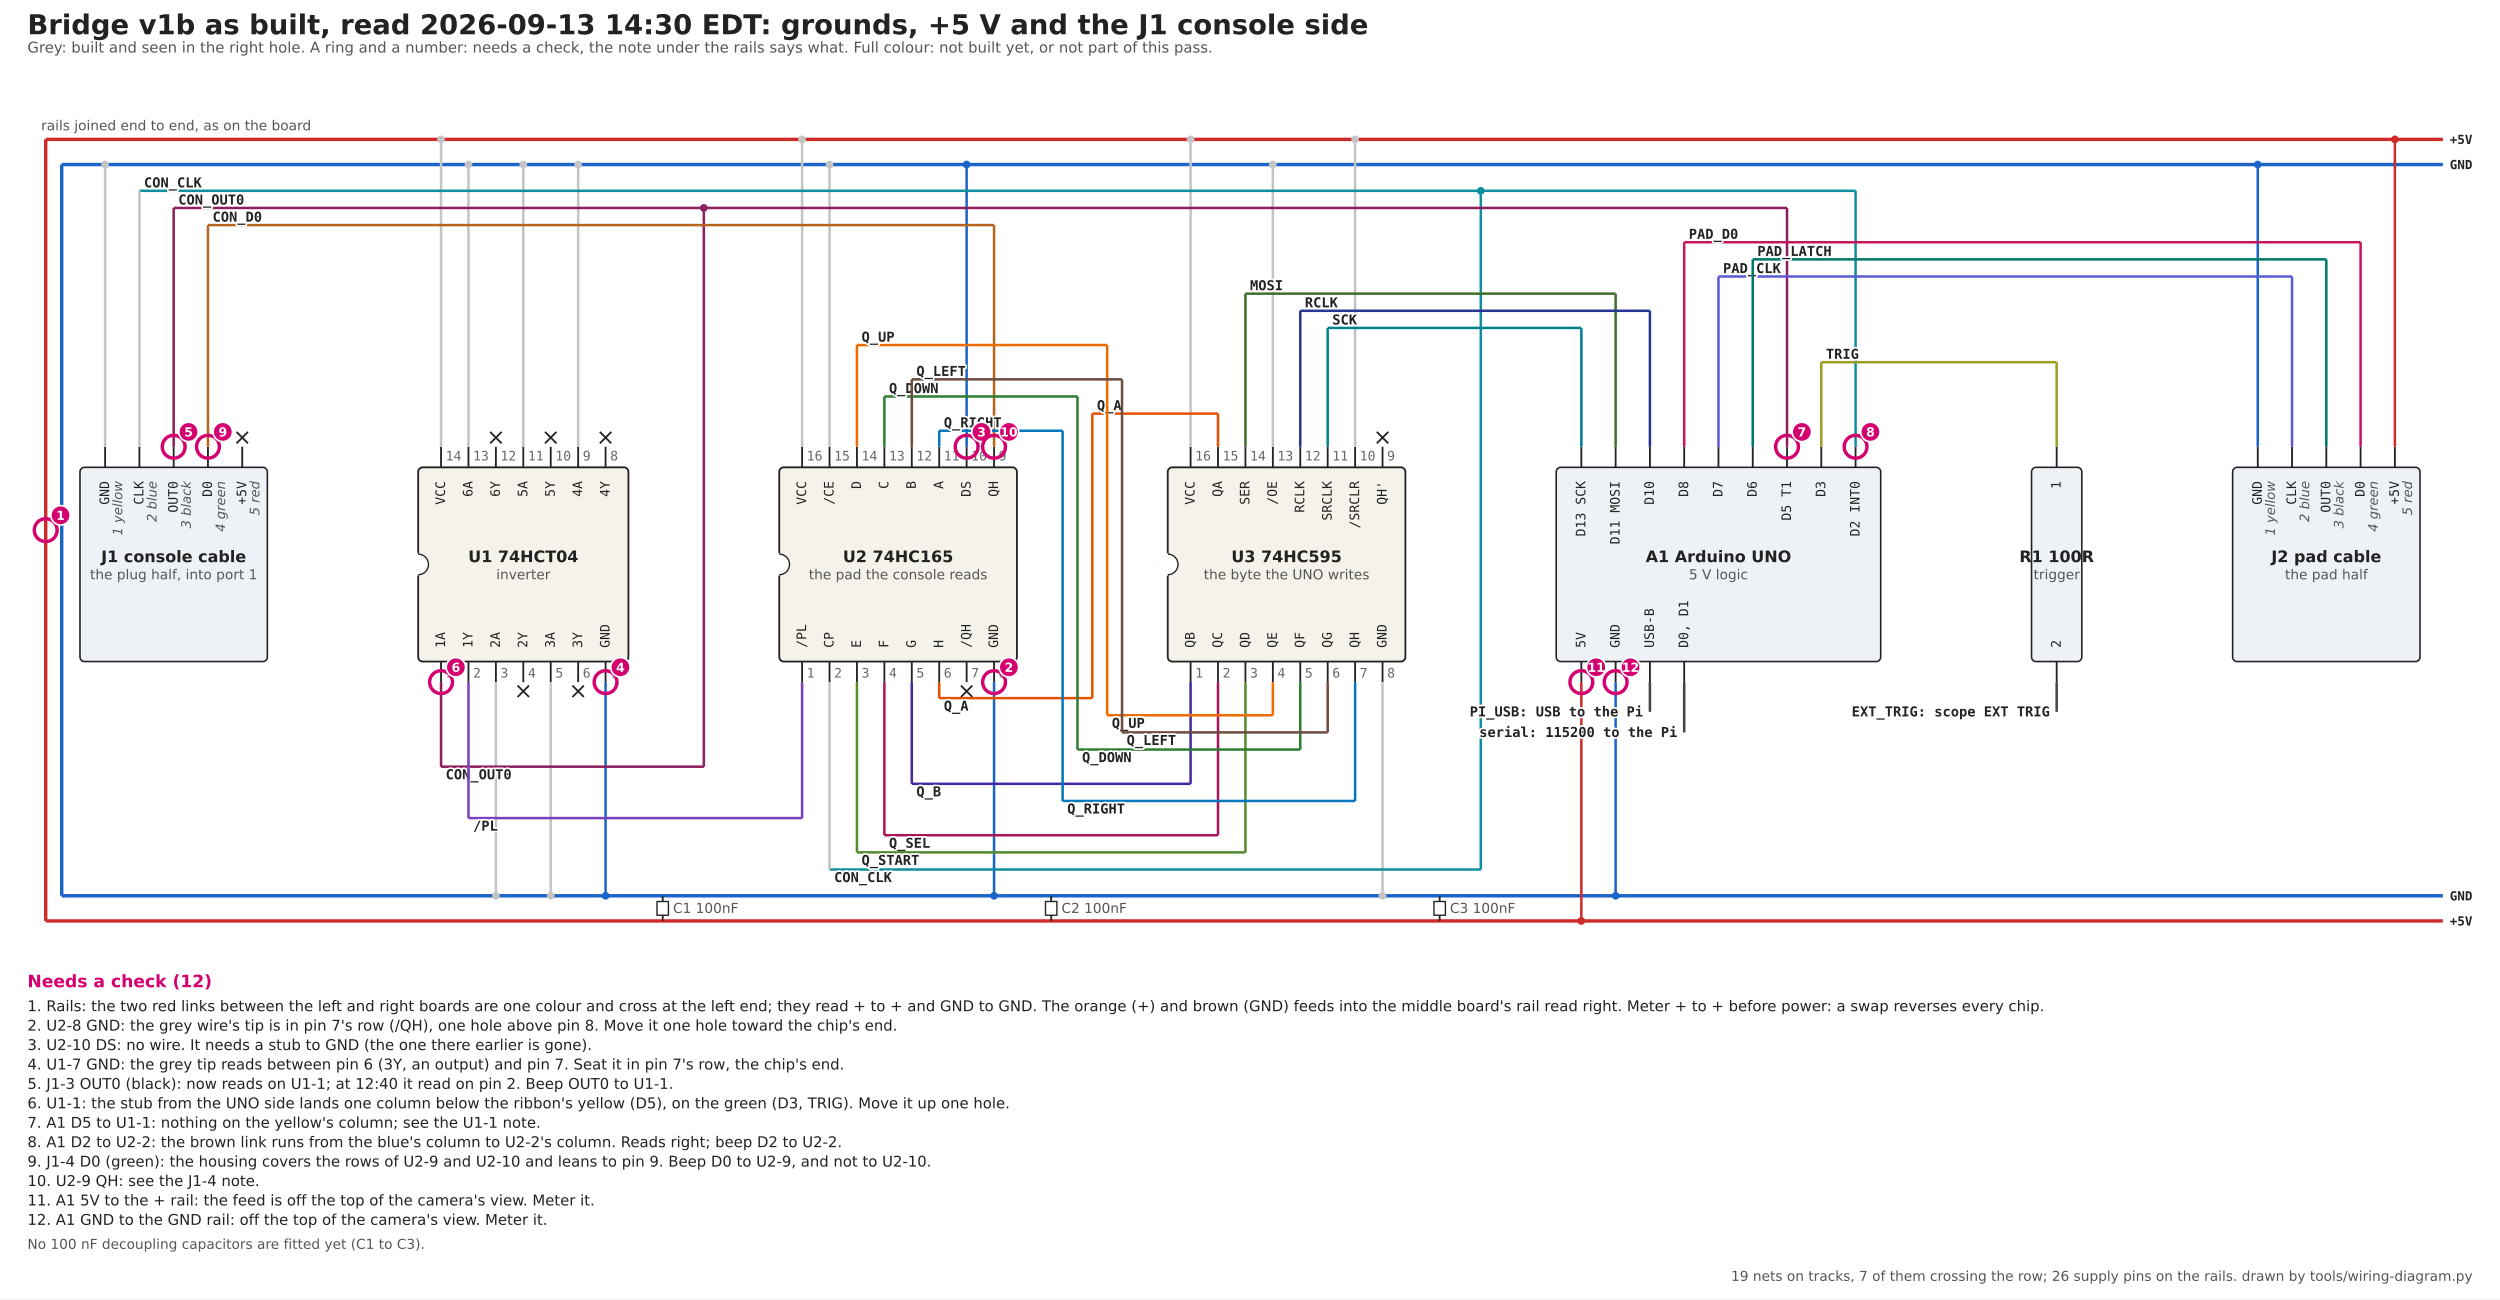
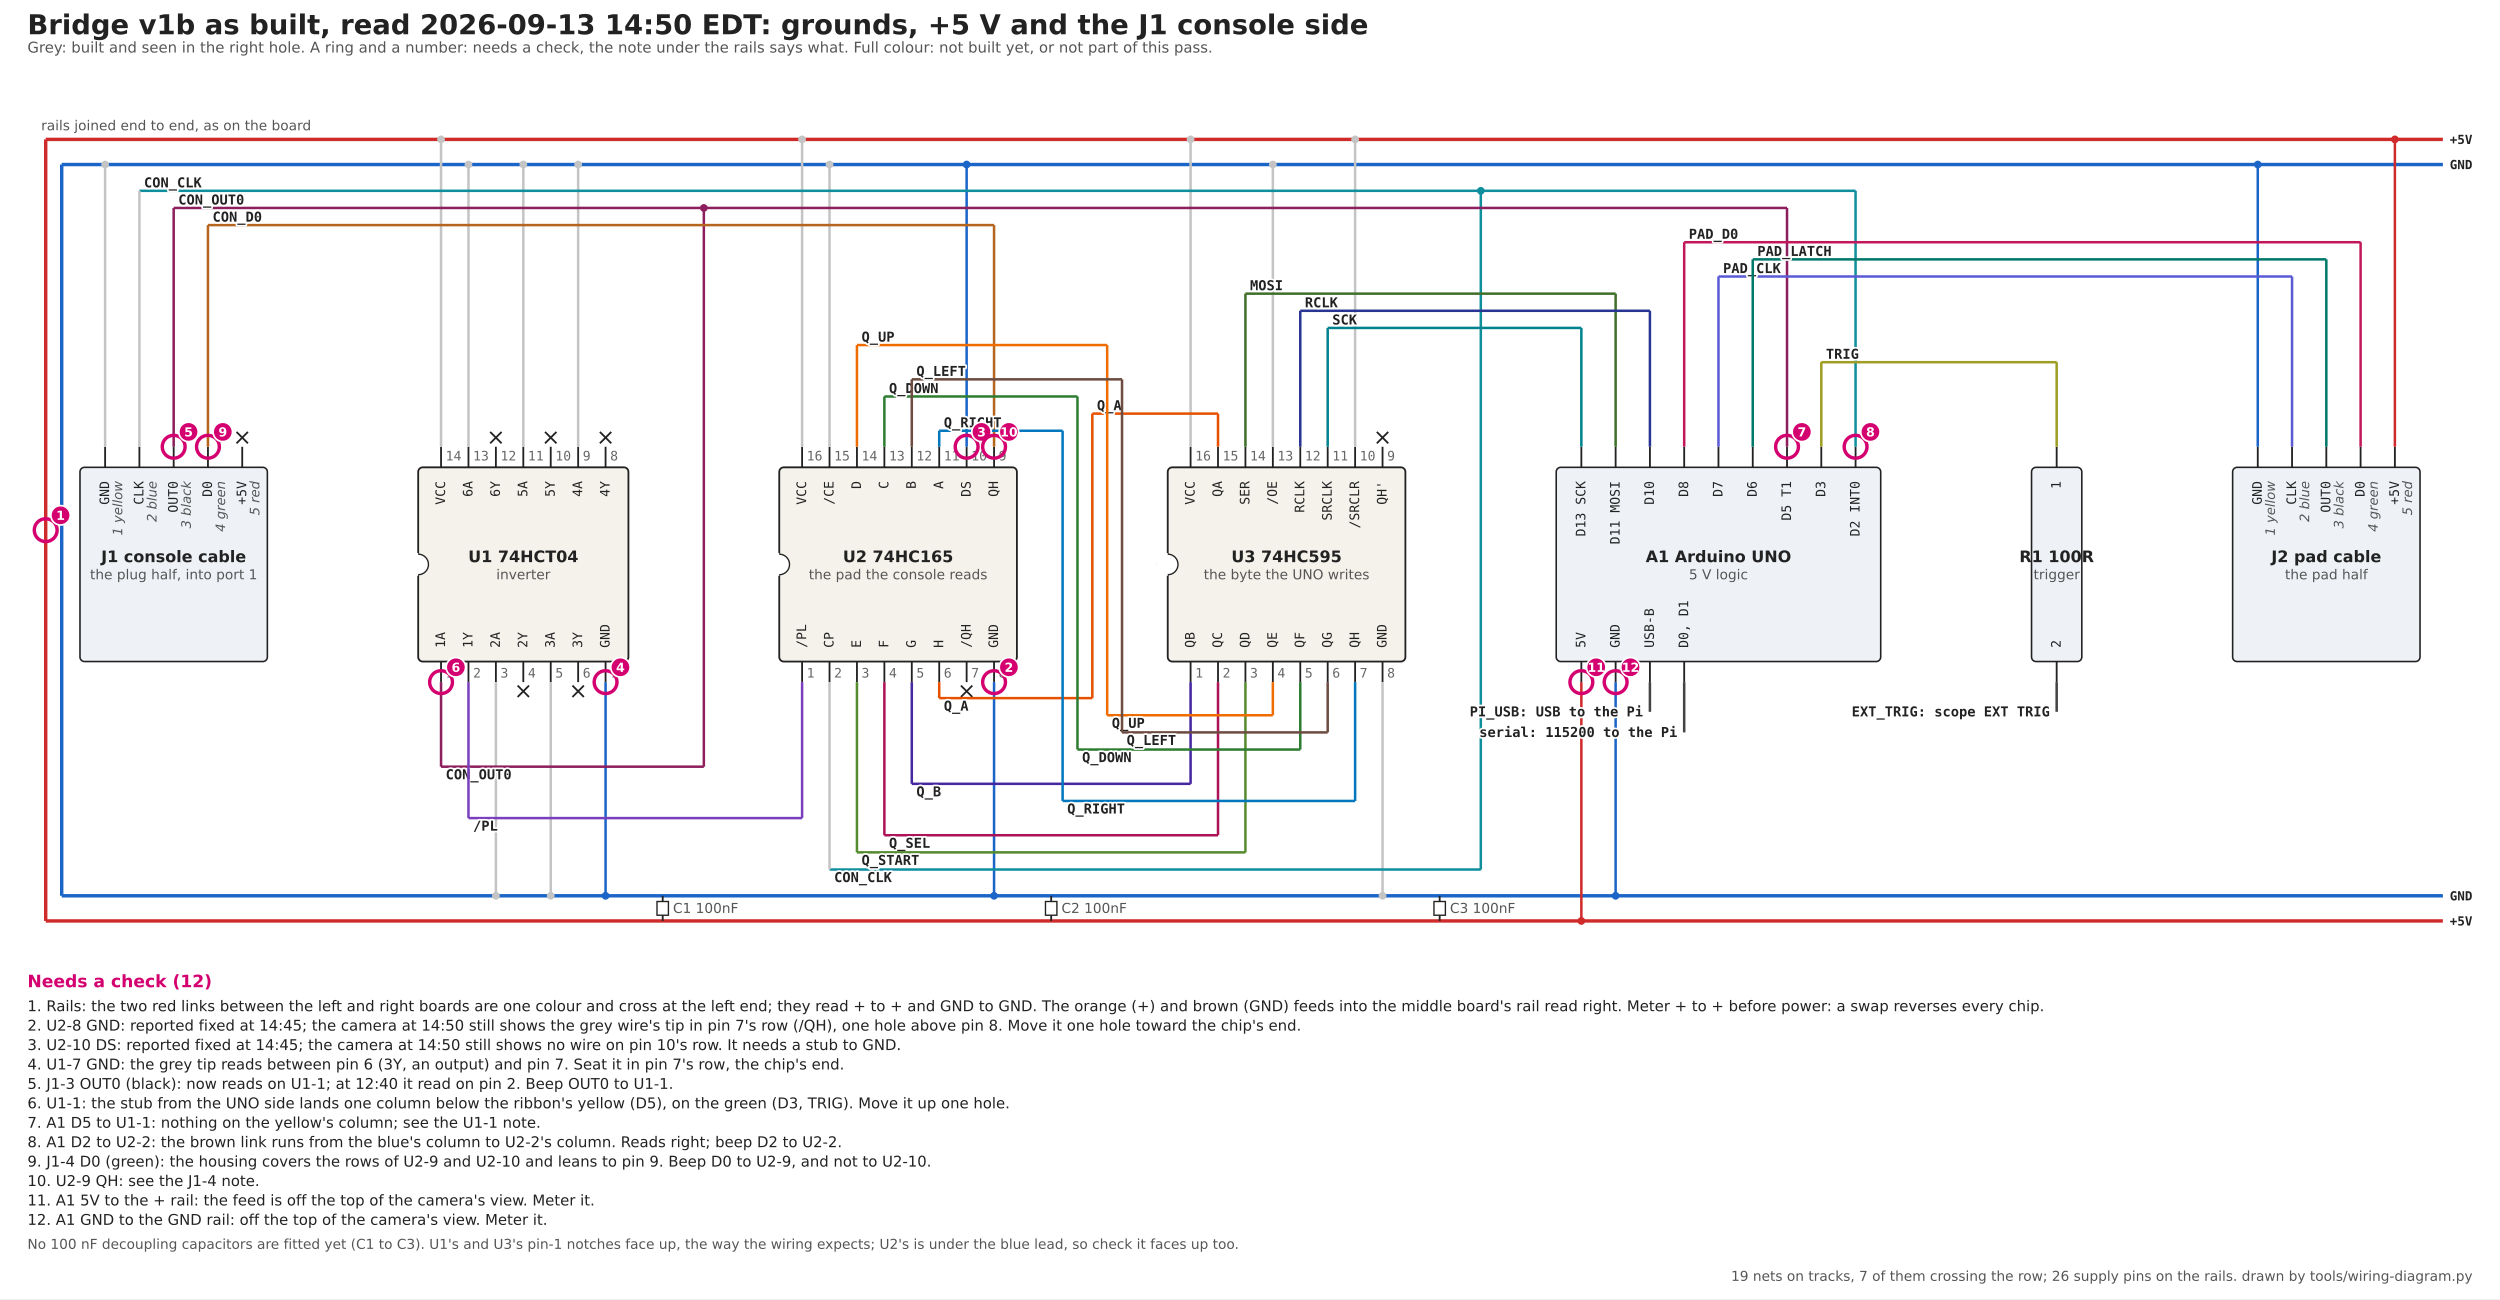
<svg xmlns="http://www.w3.org/2000/svg" viewBox="0 0 2188 1137" width="2188" height="1137" role="img" aria-label="Bridge v1b wiring diagram">
  <style>
 text{font-family:ui-sans-serif,'DejaVu Sans',sans-serif;fill:#222}
 .title{font-size:24px;font-weight:700}
 .sub{font-size:13px;fill:#555}
 .ref{font-size:14px;font-weight:700}
 .note{font-size:12px;fill:#555}
 .pin{font-family:ui-monospace,'DejaVu Sans Mono',monospace;font-size:11.5px}
 .pinno{font-family:ui-monospace,'DejaVu Sans Mono',monospace;font-size:11.5px;fill:#666}
 .net{font-family:ui-monospace,'DejaVu Sans Mono',monospace;font-size:12px;font-weight:700;paint-order:stroke;stroke:#fff;stroke-width:3px;stroke-linejoin:round}
 .rail{font-family:ui-monospace,'DejaVu Sans Mono',monospace;font-size:11px;font-weight:700}
 .lead{font-size:11.5px;font-style:italic;fill:#555}
 .body{fill:#f4f2ea;stroke:#222;stroke-width:1.6}
 .hdr{fill:#eef2f7;stroke:#222;stroke-width:1.4}
 .cap{fill:#fff;stroke:#222;stroke-width:1.2}
 .stub{stroke:#222;stroke-width:1.6}
 .wire{fill:none;stroke-width:2.2;stroke-linejoin:miter}
 .railline{fill:none;stroke-width:3}
 .notch{fill:#fff;stroke:#222;stroke-width:1.2}
</style>
  <style>
 .ring{fill:none;stroke:#d4006f;stroke-width:3}
 .tag{font-family:ui-sans-serif,'DejaVu Sans',sans-serif;font-size:11px;font-weight:700;fill:#fff}
 .checknote{font-size:13px;fill:#222}
 .checkhead{font-size:15px;font-weight:700;fill:#d4006f}
</style>
  <rect x="0" y="0" width="2188" height="1137" fill="#ffffff" />
  <g class="sheet-heading" data-height="60">
-     <text class="title" x="24.0" y="30.0" text-anchor="start">Bridge v1b as built, read 2026-09-13 14:30 EDT: grounds, +5 V and the J1 console side</text>
+     <text class="title" x="24.0" y="30.0" text-anchor="start">Bridge v1b as built, read 2026-09-13 14:50 EDT: grounds, +5 V and the J1 console side</text>
    <text class="sub" x="24.0" y="46.0" text-anchor="start">Grey: built and seen in the right hole. A ring and a number: needs a check, the note under the rails says what. Full colour: not built yet, or not part of this pass.</text>
  </g>
  <line class="railline" x1="40.0" y1="122.0" x2="2138.0" y2="122.0" stroke="#d02b2b" />
  <text class="rail" x="2144.0" y="126.0" text-anchor="start">+5V</text>
  <line class="railline" x1="40.0" y1="806.0" x2="2138.0" y2="806.0" stroke="#d02b2b" />
  <text class="rail" x="2144.0" y="810.0" text-anchor="start">+5V</text>
  <line class="railline" x1="40.0" y1="122.0" x2="40.0" y2="806.0" stroke="#d02b2b" />
  <line class="railline" x1="54.0" y1="144.0" x2="2138.0" y2="144.0" stroke="#1b64c8" />
  <text class="rail" x="2144.0" y="148.0" text-anchor="start">GND</text>
  <line class="railline" x1="54.0" y1="784.0" x2="2138.0" y2="784.0" stroke="#1b64c8" />
  <text class="rail" x="2144.0" y="788.0" text-anchor="start">GND</text>
  <line class="railline" x1="54.0" y1="144.0" x2="54.0" y2="784.0" stroke="#1b64c8" />
  <text class="note" x="36.0" y="114.0" text-anchor="start">rails joined end to end, as on the board</text>
  <rect class="hdr" x="70" y="409" width="164" height="170" rx="4" />
  <text class="ref" x="152.0" y="492.0" text-anchor="middle">J1 console cable</text>
  <text class="note" x="152.0" y="507.0" text-anchor="middle">the plug half, into port 1</text>
  <line class="stub" x1="92.0" y1="409.0" x2="92.0" y2="391.0" />
  <text class="pin" x="95.5" y="421.0" text-anchor="end" transform="rotate(-90 95.5 421.0)">GND</text>
  <text class="lead" x="107.0" y="421.0" text-anchor="end" transform="rotate(-90 107.0 421.0)">1 yellow</text>
  <line class="stub" x1="122.0" y1="409.0" x2="122.0" y2="391.0" />
  <text class="pin" x="125.5" y="421.0" text-anchor="end" transform="rotate(-90 125.5 421.0)">CLK</text>
  <text class="lead" x="137.0" y="421.0" text-anchor="end" transform="rotate(-90 137.0 421.0)">2 blue</text>
  <line class="stub" x1="152.0" y1="409.0" x2="152.0" y2="391.0" />
  <text class="pin" x="155.5" y="421.0" text-anchor="end" transform="rotate(-90 155.5 421.0)">OUT0</text>
  <text class="lead" x="167.0" y="421.0" text-anchor="end" transform="rotate(-90 167.0 421.0)">3 black</text>
  <line class="stub" x1="182.0" y1="409.0" x2="182.0" y2="391.0" />
  <text class="pin" x="185.5" y="421.0" text-anchor="end" transform="rotate(-90 185.5 421.0)">D0</text>
  <text class="lead" x="197.0" y="421.0" text-anchor="end" transform="rotate(-90 197.0 421.0)">4 green</text>
  <line class="stub" x1="212.0" y1="409.0" x2="212.0" y2="391.0" />
  <text class="pin" x="215.5" y="421.0" text-anchor="end" transform="rotate(-90 215.5 421.0)">+5V</text>
  <text class="lead" x="227.0" y="421.0" text-anchor="end" transform="rotate(-90 227.0 421.0)">5 red</text>
  <line class="stub" x1="207.0" y1="378.0" x2="217.0" y2="388.0" />
  <line class="stub" x1="207.0" y1="388.0" x2="217.0" y2="378.0" />
  <rect class="body" x="366" y="409" width="184" height="170" rx="4" />
  <circle class="notch" cx="366" cy="494.0" r="9" />
  <rect x="356" y="484.0" width="10" height="20" fill="#fff" />
  <text class="ref" x="458.0" y="492.0" text-anchor="middle">U1 74HCT04</text>
  <text class="note" x="458.0" y="507.0" text-anchor="middle">inverter</text>
  <line class="stub" x1="386.0" y1="579.0" x2="386.0" y2="597.0" />
  <text class="pinno" x="390.0" y="593.0" text-anchor="start">1</text>
  <text class="pin" x="389.5" y="567.0" text-anchor="start" transform="rotate(-90 389.5 567.0)">1A</text>
  <line class="stub" x1="386.0" y1="409.0" x2="386.0" y2="391.0" />
  <text class="pinno" x="390.0" y="403.0" text-anchor="start">14</text>
  <text class="pin" x="389.5" y="421.0" text-anchor="end" transform="rotate(-90 389.5 421.0)">VCC</text>
  <line class="stub" x1="410.0" y1="579.0" x2="410.0" y2="597.0" />
  <text class="pinno" x="414.0" y="593.0" text-anchor="start">2</text>
  <text class="pin" x="413.5" y="567.0" text-anchor="start" transform="rotate(-90 413.5 567.0)">1Y</text>
  <line class="stub" x1="410.0" y1="409.0" x2="410.0" y2="391.0" />
  <text class="pinno" x="414.0" y="403.0" text-anchor="start">13</text>
  <text class="pin" x="413.5" y="421.0" text-anchor="end" transform="rotate(-90 413.5 421.0)">6A</text>
  <line class="stub" x1="434.0" y1="579.0" x2="434.0" y2="597.0" />
  <text class="pinno" x="438.0" y="593.0" text-anchor="start">3</text>
  <text class="pin" x="437.5" y="567.0" text-anchor="start" transform="rotate(-90 437.5 567.0)">2A</text>
  <line class="stub" x1="434.0" y1="409.0" x2="434.0" y2="391.0" />
  <text class="pinno" x="438.0" y="403.0" text-anchor="start">12</text>
  <text class="pin" x="437.5" y="421.0" text-anchor="end" transform="rotate(-90 437.5 421.0)">6Y</text>
  <line class="stub" x1="458.0" y1="579.0" x2="458.0" y2="597.0" />
  <text class="pinno" x="462.0" y="593.0" text-anchor="start">4</text>
  <text class="pin" x="461.5" y="567.0" text-anchor="start" transform="rotate(-90 461.5 567.0)">2Y</text>
  <line class="stub" x1="458.0" y1="409.0" x2="458.0" y2="391.0" />
  <text class="pinno" x="462.0" y="403.0" text-anchor="start">11</text>
  <text class="pin" x="461.5" y="421.0" text-anchor="end" transform="rotate(-90 461.5 421.0)">5A</text>
  <line class="stub" x1="482.0" y1="579.0" x2="482.0" y2="597.0" />
  <text class="pinno" x="486.0" y="593.0" text-anchor="start">5</text>
  <text class="pin" x="485.5" y="567.0" text-anchor="start" transform="rotate(-90 485.5 567.0)">3A</text>
  <line class="stub" x1="482.0" y1="409.0" x2="482.0" y2="391.0" />
  <text class="pinno" x="486.0" y="403.0" text-anchor="start">10</text>
  <text class="pin" x="485.5" y="421.0" text-anchor="end" transform="rotate(-90 485.5 421.0)">5Y</text>
  <line class="stub" x1="506.0" y1="579.0" x2="506.0" y2="597.0" />
  <text class="pinno" x="510.0" y="593.0" text-anchor="start">6</text>
  <text class="pin" x="509.5" y="567.0" text-anchor="start" transform="rotate(-90 509.5 567.0)">3Y</text>
  <line class="stub" x1="506.0" y1="409.0" x2="506.0" y2="391.0" />
  <text class="pinno" x="510.0" y="403.0" text-anchor="start">9</text>
  <text class="pin" x="509.5" y="421.0" text-anchor="end" transform="rotate(-90 509.5 421.0)">4A</text>
  <line class="stub" x1="530.0" y1="579.0" x2="530.0" y2="597.0" />
  <text class="pinno" x="534.0" y="593.0" text-anchor="start">7</text>
  <text class="pin" x="533.5" y="567.0" text-anchor="start" transform="rotate(-90 533.5 567.0)">GND</text>
  <line class="stub" x1="530.0" y1="409.0" x2="530.0" y2="391.0" />
  <text class="pinno" x="534.0" y="403.0" text-anchor="start">8</text>
  <text class="pin" x="533.5" y="421.0" text-anchor="end" transform="rotate(-90 533.5 421.0)">4Y</text>
  <line class="stub" x1="453.0" y1="600.0" x2="463.0" y2="610.0" />
  <line class="stub" x1="453.0" y1="610.0" x2="463.0" y2="600.0" />
  <line class="stub" x1="501.0" y1="600.0" x2="511.0" y2="610.0" />
  <line class="stub" x1="501.0" y1="610.0" x2="511.0" y2="600.0" />
  <line class="stub" x1="525.0" y1="378.0" x2="535.0" y2="388.0" />
  <line class="stub" x1="525.0" y1="388.0" x2="535.0" y2="378.0" />
  <line class="stub" x1="477.0" y1="378.0" x2="487.0" y2="388.0" />
  <line class="stub" x1="477.0" y1="388.0" x2="487.0" y2="378.0" />
  <line class="stub" x1="429.0" y1="378.0" x2="439.0" y2="388.0" />
  <line class="stub" x1="429.0" y1="388.0" x2="439.0" y2="378.0" />
  <rect class="body" x="682" y="409" width="208" height="170" rx="4" />
  <circle class="notch" cx="682" cy="494.0" r="9" />
  <rect x="672" y="484.0" width="10" height="20" fill="#fff" />
  <text class="ref" x="786.0" y="492.0" text-anchor="middle">U2 74HC165</text>
  <text class="note" x="786.0" y="507.0" text-anchor="middle">the pad the console reads</text>
  <line class="stub" x1="702.0" y1="579.0" x2="702.0" y2="597.0" />
  <text class="pinno" x="706.0" y="593.0" text-anchor="start">1</text>
  <text class="pin" x="705.5" y="567.0" text-anchor="start" transform="rotate(-90 705.5 567.0)">/PL</text>
  <line class="stub" x1="702.0" y1="409.0" x2="702.0" y2="391.0" />
  <text class="pinno" x="706.0" y="403.0" text-anchor="start">16</text>
  <text class="pin" x="705.5" y="421.0" text-anchor="end" transform="rotate(-90 705.5 421.0)">VCC</text>
  <line class="stub" x1="726.0" y1="579.0" x2="726.0" y2="597.0" />
  <text class="pinno" x="730.0" y="593.0" text-anchor="start">2</text>
  <text class="pin" x="729.5" y="567.0" text-anchor="start" transform="rotate(-90 729.5 567.0)">CP</text>
  <line class="stub" x1="726.0" y1="409.0" x2="726.0" y2="391.0" />
  <text class="pinno" x="730.0" y="403.0" text-anchor="start">15</text>
  <text class="pin" x="729.5" y="421.0" text-anchor="end" transform="rotate(-90 729.5 421.0)">/CE</text>
  <line class="stub" x1="750.0" y1="579.0" x2="750.0" y2="597.0" />
  <text class="pinno" x="754.0" y="593.0" text-anchor="start">3</text>
  <text class="pin" x="753.5" y="567.0" text-anchor="start" transform="rotate(-90 753.5 567.0)">E</text>
  <line class="stub" x1="750.0" y1="409.0" x2="750.0" y2="391.0" />
  <text class="pinno" x="754.0" y="403.0" text-anchor="start">14</text>
  <text class="pin" x="753.5" y="421.0" text-anchor="end" transform="rotate(-90 753.5 421.0)">D</text>
  <line class="stub" x1="774.0" y1="579.0" x2="774.0" y2="597.0" />
  <text class="pinno" x="778.0" y="593.0" text-anchor="start">4</text>
  <text class="pin" x="777.5" y="567.0" text-anchor="start" transform="rotate(-90 777.5 567.0)">F</text>
  <line class="stub" x1="774.0" y1="409.0" x2="774.0" y2="391.0" />
  <text class="pinno" x="778.0" y="403.0" text-anchor="start">13</text>
  <text class="pin" x="777.5" y="421.0" text-anchor="end" transform="rotate(-90 777.5 421.0)">C</text>
  <line class="stub" x1="798.0" y1="579.0" x2="798.0" y2="597.0" />
  <text class="pinno" x="802.0" y="593.0" text-anchor="start">5</text>
  <text class="pin" x="801.5" y="567.0" text-anchor="start" transform="rotate(-90 801.5 567.0)">G</text>
  <line class="stub" x1="798.0" y1="409.0" x2="798.0" y2="391.0" />
  <text class="pinno" x="802.0" y="403.0" text-anchor="start">12</text>
  <text class="pin" x="801.5" y="421.0" text-anchor="end" transform="rotate(-90 801.5 421.0)">B</text>
  <line class="stub" x1="822.0" y1="579.0" x2="822.0" y2="597.0" />
  <text class="pinno" x="826.0" y="593.0" text-anchor="start">6</text>
  <text class="pin" x="825.5" y="567.0" text-anchor="start" transform="rotate(-90 825.5 567.0)">H</text>
  <line class="stub" x1="822.0" y1="409.0" x2="822.0" y2="391.0" />
  <text class="pinno" x="826.0" y="403.0" text-anchor="start">11</text>
  <text class="pin" x="825.5" y="421.0" text-anchor="end" transform="rotate(-90 825.5 421.0)">A</text>
  <line class="stub" x1="846.0" y1="579.0" x2="846.0" y2="597.0" />
  <text class="pinno" x="850.0" y="593.0" text-anchor="start">7</text>
  <text class="pin" x="849.5" y="567.0" text-anchor="start" transform="rotate(-90 849.5 567.0)">/QH</text>
  <line class="stub" x1="846.0" y1="409.0" x2="846.0" y2="391.0" />
  <text class="pinno" x="850.0" y="403.0" text-anchor="start">10</text>
  <text class="pin" x="849.5" y="421.0" text-anchor="end" transform="rotate(-90 849.5 421.0)">DS</text>
  <line class="stub" x1="870.0" y1="579.0" x2="870.0" y2="597.0" />
  <text class="pinno" x="874.0" y="593.0" text-anchor="start">8</text>
  <text class="pin" x="873.5" y="567.0" text-anchor="start" transform="rotate(-90 873.5 567.0)">GND</text>
  <line class="stub" x1="870.0" y1="409.0" x2="870.0" y2="391.0" />
  <text class="pinno" x="874.0" y="403.0" text-anchor="start">9</text>
  <text class="pin" x="873.5" y="421.0" text-anchor="end" transform="rotate(-90 873.5 421.0)">QH</text>
  <line class="stub" x1="841.0" y1="600.0" x2="851.0" y2="610.0" />
  <line class="stub" x1="841.0" y1="610.0" x2="851.0" y2="600.0" />
  <rect class="body" x="1022" y="409" width="208" height="170" rx="4" />
  <circle class="notch" cx="1022" cy="494.0" r="9" />
  <rect x="1012" y="484.0" width="10" height="20" fill="#fff" />
  <text class="ref" x="1126.0" y="492.0" text-anchor="middle">U3 74HC595</text>
  <text class="note" x="1126.0" y="507.0" text-anchor="middle">the byte the UNO writes</text>
  <line class="stub" x1="1042.0" y1="579.0" x2="1042.0" y2="597.0" />
  <text class="pinno" x="1046.0" y="593.0" text-anchor="start">1</text>
  <text class="pin" x="1045.5" y="567.0" text-anchor="start" transform="rotate(-90 1045.5 567.0)">QB</text>
  <line class="stub" x1="1042.0" y1="409.0" x2="1042.0" y2="391.0" />
  <text class="pinno" x="1046.0" y="403.0" text-anchor="start">16</text>
  <text class="pin" x="1045.5" y="421.0" text-anchor="end" transform="rotate(-90 1045.5 421.0)">VCC</text>
  <line class="stub" x1="1066.0" y1="579.0" x2="1066.0" y2="597.0" />
  <text class="pinno" x="1070.0" y="593.0" text-anchor="start">2</text>
  <text class="pin" x="1069.5" y="567.0" text-anchor="start" transform="rotate(-90 1069.5 567.0)">QC</text>
  <line class="stub" x1="1066.0" y1="409.0" x2="1066.0" y2="391.0" />
  <text class="pinno" x="1070.0" y="403.0" text-anchor="start">15</text>
  <text class="pin" x="1069.5" y="421.0" text-anchor="end" transform="rotate(-90 1069.5 421.0)">QA</text>
  <line class="stub" x1="1090.0" y1="579.0" x2="1090.0" y2="597.0" />
  <text class="pinno" x="1094.0" y="593.0" text-anchor="start">3</text>
  <text class="pin" x="1093.5" y="567.0" text-anchor="start" transform="rotate(-90 1093.5 567.0)">QD</text>
  <line class="stub" x1="1090.0" y1="409.0" x2="1090.0" y2="391.0" />
  <text class="pinno" x="1094.0" y="403.0" text-anchor="start">14</text>
  <text class="pin" x="1093.5" y="421.0" text-anchor="end" transform="rotate(-90 1093.5 421.0)">SER</text>
  <line class="stub" x1="1114.0" y1="579.0" x2="1114.0" y2="597.0" />
  <text class="pinno" x="1118.0" y="593.0" text-anchor="start">4</text>
  <text class="pin" x="1117.5" y="567.0" text-anchor="start" transform="rotate(-90 1117.5 567.0)">QE</text>
  <line class="stub" x1="1114.0" y1="409.0" x2="1114.0" y2="391.0" />
  <text class="pinno" x="1118.0" y="403.0" text-anchor="start">13</text>
  <text class="pin" x="1117.5" y="421.0" text-anchor="end" transform="rotate(-90 1117.5 421.0)">/OE</text>
  <line class="stub" x1="1138.0" y1="579.0" x2="1138.0" y2="597.0" />
  <text class="pinno" x="1142.0" y="593.0" text-anchor="start">5</text>
  <text class="pin" x="1141.5" y="567.0" text-anchor="start" transform="rotate(-90 1141.5 567.0)">QF</text>
  <line class="stub" x1="1138.0" y1="409.0" x2="1138.0" y2="391.0" />
  <text class="pinno" x="1142.0" y="403.0" text-anchor="start">12</text>
  <text class="pin" x="1141.5" y="421.0" text-anchor="end" transform="rotate(-90 1141.5 421.0)">RCLK</text>
  <line class="stub" x1="1162.0" y1="579.0" x2="1162.0" y2="597.0" />
  <text class="pinno" x="1166.0" y="593.0" text-anchor="start">6</text>
  <text class="pin" x="1165.5" y="567.0" text-anchor="start" transform="rotate(-90 1165.5 567.0)">QG</text>
  <line class="stub" x1="1162.0" y1="409.0" x2="1162.0" y2="391.0" />
  <text class="pinno" x="1166.0" y="403.0" text-anchor="start">11</text>
  <text class="pin" x="1165.5" y="421.0" text-anchor="end" transform="rotate(-90 1165.5 421.0)">SRCLK</text>
  <line class="stub" x1="1186.0" y1="579.0" x2="1186.0" y2="597.0" />
  <text class="pinno" x="1190.0" y="593.0" text-anchor="start">7</text>
  <text class="pin" x="1189.5" y="567.0" text-anchor="start" transform="rotate(-90 1189.5 567.0)">QH</text>
  <line class="stub" x1="1186.0" y1="409.0" x2="1186.0" y2="391.0" />
  <text class="pinno" x="1190.0" y="403.0" text-anchor="start">10</text>
  <text class="pin" x="1189.5" y="421.0" text-anchor="end" transform="rotate(-90 1189.5 421.0)">/SRCLR</text>
  <line class="stub" x1="1210.0" y1="579.0" x2="1210.0" y2="597.0" />
  <text class="pinno" x="1214.0" y="593.0" text-anchor="start">8</text>
  <text class="pin" x="1213.5" y="567.0" text-anchor="start" transform="rotate(-90 1213.5 567.0)">GND</text>
  <line class="stub" x1="1210.0" y1="409.0" x2="1210.0" y2="391.0" />
  <text class="pinno" x="1214.0" y="403.0" text-anchor="start">9</text>
  <text class="pin" x="1213.5" y="421.0" text-anchor="end" transform="rotate(-90 1213.5 421.0)">QH'</text>
  <line class="stub" x1="1205.0" y1="378.0" x2="1215.0" y2="388.0" />
  <line class="stub" x1="1205.0" y1="388.0" x2="1215.0" y2="378.0" />
  <rect class="hdr" x="1362" y="409" width="284" height="170" rx="4" />
  <text class="ref" x="1504.0" y="492.0" text-anchor="middle">A1 Arduino UNO</text>
  <text class="note" x="1504.0" y="507.0" text-anchor="middle">5 V logic</text>
  <line class="stub" x1="1384.0" y1="409.0" x2="1384.0" y2="391.0" />
  <text class="pin" x="1387.5" y="421.0" text-anchor="end" transform="rotate(-90 1387.5 421.0)">D13 SCK</text>
  <line class="stub" x1="1414.0" y1="409.0" x2="1414.0" y2="391.0" />
  <text class="pin" x="1417.5" y="421.0" text-anchor="end" transform="rotate(-90 1417.5 421.0)">D11 MOSI</text>
  <line class="stub" x1="1444.0" y1="409.0" x2="1444.0" y2="391.0" />
  <text class="pin" x="1447.5" y="421.0" text-anchor="end" transform="rotate(-90 1447.5 421.0)">D10</text>
  <line class="stub" x1="1474.0" y1="409.0" x2="1474.0" y2="391.0" />
  <text class="pin" x="1477.5" y="421.0" text-anchor="end" transform="rotate(-90 1477.5 421.0)">D8</text>
  <line class="stub" x1="1504.0" y1="409.0" x2="1504.0" y2="391.0" />
  <text class="pin" x="1507.5" y="421.0" text-anchor="end" transform="rotate(-90 1507.5 421.0)">D7</text>
  <line class="stub" x1="1534.0" y1="409.0" x2="1534.0" y2="391.0" />
  <text class="pin" x="1537.5" y="421.0" text-anchor="end" transform="rotate(-90 1537.5 421.0)">D6</text>
  <line class="stub" x1="1564.0" y1="409.0" x2="1564.0" y2="391.0" />
  <text class="pin" x="1567.5" y="421.0" text-anchor="end" transform="rotate(-90 1567.5 421.0)">D5 T1</text>
  <line class="stub" x1="1594.0" y1="409.0" x2="1594.0" y2="391.0" />
  <text class="pin" x="1597.5" y="421.0" text-anchor="end" transform="rotate(-90 1597.5 421.0)">D3</text>
  <line class="stub" x1="1624.0" y1="409.0" x2="1624.0" y2="391.0" />
  <text class="pin" x="1627.5" y="421.0" text-anchor="end" transform="rotate(-90 1627.5 421.0)">D2 INT0</text>
  <line class="stub" x1="1384.0" y1="579.0" x2="1384.0" y2="597.0" />
  <text class="pin" x="1387.5" y="567.0" text-anchor="start" transform="rotate(-90 1387.5 567.0)">5V</text>
  <line class="stub" x1="1414.0" y1="579.0" x2="1414.0" y2="597.0" />
  <text class="pin" x="1417.5" y="567.0" text-anchor="start" transform="rotate(-90 1417.5 567.0)">GND</text>
  <line class="stub" x1="1444.0" y1="579.0" x2="1444.0" y2="597.0" />
  <text class="pin" x="1447.5" y="567.0" text-anchor="start" transform="rotate(-90 1447.5 567.0)">USB-B</text>
  <line class="stub" x1="1474.0" y1="579.0" x2="1474.0" y2="597.0" />
  <text class="pin" x="1477.5" y="567.0" text-anchor="start" transform="rotate(-90 1477.5 567.0)">D0, D1</text>
  <rect class="hdr" x="1778" y="409" width="44" height="170" rx="4" />
  <text class="ref" x="1800.0" y="492.0" text-anchor="middle">R1 100R</text>
  <text class="note" x="1800.0" y="507.0" text-anchor="middle">trigger</text>
  <line class="stub" x1="1800.0" y1="409.0" x2="1800.0" y2="391.0" />
  <text class="pin" x="1803.5" y="421.0" text-anchor="end" transform="rotate(-90 1803.5 421.0)">1</text>
  <line class="stub" x1="1800.0" y1="579.0" x2="1800.0" y2="597.0" />
  <text class="pin" x="1803.5" y="567.0" text-anchor="start" transform="rotate(-90 1803.5 567.0)">2</text>
  <rect class="hdr" x="1954" y="409" width="164" height="170" rx="4" />
  <text class="ref" x="2036.0" y="492.0" text-anchor="middle">J2 pad cable</text>
  <text class="note" x="2036.0" y="507.0" text-anchor="middle">the pad half</text>
  <line class="stub" x1="1976.0" y1="409.0" x2="1976.0" y2="391.0" />
  <text class="pin" x="1979.5" y="421.0" text-anchor="end" transform="rotate(-90 1979.5 421.0)">GND</text>
  <text class="lead" x="1991.0" y="421.0" text-anchor="end" transform="rotate(-90 1991.0 421.0)">1 yellow</text>
  <line class="stub" x1="2006.0" y1="409.0" x2="2006.0" y2="391.0" />
  <text class="pin" x="2009.5" y="421.0" text-anchor="end" transform="rotate(-90 2009.5 421.0)">CLK</text>
  <text class="lead" x="2021.0" y="421.0" text-anchor="end" transform="rotate(-90 2021.0 421.0)">2 blue</text>
  <line class="stub" x1="2036.0" y1="409.0" x2="2036.0" y2="391.0" />
  <text class="pin" x="2039.5" y="421.0" text-anchor="end" transform="rotate(-90 2039.5 421.0)">OUT0</text>
  <text class="lead" x="2051.0" y="421.0" text-anchor="end" transform="rotate(-90 2051.0 421.0)">3 black</text>
  <line class="stub" x1="2066.0" y1="409.0" x2="2066.0" y2="391.0" />
  <text class="pin" x="2069.5" y="421.0" text-anchor="end" transform="rotate(-90 2069.5 421.0)">D0</text>
  <text class="lead" x="2081.0" y="421.0" text-anchor="end" transform="rotate(-90 2081.0 421.0)">4 green</text>
  <line class="stub" x1="2096.0" y1="409.0" x2="2096.0" y2="391.0" />
  <text class="pin" x="2099.5" y="421.0" text-anchor="end" transform="rotate(-90 2099.5 421.0)">+5V</text>
  <text class="lead" x="2111.0" y="421.0" text-anchor="end" transform="rotate(-90 2111.0 421.0)">5 red</text>
  <line class="stub" x1="580.0" y1="784.0" x2="580.0" y2="806.0" />
  <rect class="cap" x="575" y="789.0" width="10" height="12" />
  <text class="note" x="589.0" y="799.0" text-anchor="start">C1 100nF</text>
  <line class="stub" x1="920.0" y1="784.0" x2="920.0" y2="806.0" />
  <rect class="cap" x="915" y="789.0" width="10" height="12" />
  <text class="note" x="929.0" y="799.0" text-anchor="start">C2 100nF</text>
  <line class="stub" x1="1260.0" y1="784.0" x2="1260.0" y2="806.0" />
  <rect class="cap" x="1255" y="789.0" width="10" height="12" />
  <text class="note" x="1269.0" y="799.0" text-anchor="start">C3 100nF</text>
  <line class="wire" x1="386.0" y1="391.0" x2="386.0" y2="122.0" stroke="#c4c4c4" />
  <circle cx="386.0" cy="122.0" r="3.4" fill="#c4c4c4" />
  <line class="wire" x1="702.0" y1="391.0" x2="702.0" y2="122.0" stroke="#c4c4c4" />
  <circle cx="702.0" cy="122.0" r="3.4" fill="#c4c4c4" />
  <line class="wire" x1="2096.0" y1="391.0" x2="2096.0" y2="122.0" stroke="#d02b2b" />
  <circle cx="2096.0" cy="122.0" r="3.4" fill="#d02b2b" />
  <line class="wire" x1="1384.0" y1="597.0" x2="1384.0" y2="806.0" stroke="#d02b2b" />
  <circle cx="1384.0" cy="806.0" r="3.4" fill="#d02b2b" />
  <line class="wire" x1="1186.0" y1="391.0" x2="1186.0" y2="122.0" stroke="#c4c4c4" />
  <circle cx="1186.0" cy="122.0" r="3.4" fill="#c4c4c4" />
  <line class="wire" x1="1042.0" y1="391.0" x2="1042.0" y2="122.0" stroke="#c4c4c4" />
  <circle cx="1042.0" cy="122.0" r="3.4" fill="#c4c4c4" />
  <line class="wire" x1="92.0" y1="391.0" x2="92.0" y2="144.0" stroke="#c4c4c4" />
  <circle cx="92.0" cy="144.0" r="3.4" fill="#c4c4c4" />
  <line class="wire" x1="434.0" y1="597.0" x2="434.0" y2="784.0" stroke="#c4c4c4" />
  <circle cx="434.0" cy="784.0" r="3.4" fill="#c4c4c4" />
  <line class="wire" x1="482.0" y1="597.0" x2="482.0" y2="784.0" stroke="#c4c4c4" />
  <circle cx="482.0" cy="784.0" r="3.4" fill="#c4c4c4" />
  <line class="wire" x1="506.0" y1="391.0" x2="506.0" y2="144.0" stroke="#c4c4c4" />
  <circle cx="506.0" cy="144.0" r="3.4" fill="#c4c4c4" />
  <line class="wire" x1="458.0" y1="391.0" x2="458.0" y2="144.0" stroke="#c4c4c4" />
  <circle cx="458.0" cy="144.0" r="3.4" fill="#c4c4c4" />
  <line class="wire" x1="410.0" y1="391.0" x2="410.0" y2="144.0" stroke="#c4c4c4" />
  <circle cx="410.0" cy="144.0" r="3.4" fill="#c4c4c4" />
  <line class="wire" x1="530.0" y1="597.0" x2="530.0" y2="784.0" stroke="#1b64c8" />
  <circle cx="530.0" cy="784.0" r="3.4" fill="#1b64c8" />
  <line class="wire" x1="726.0" y1="391.0" x2="726.0" y2="144.0" stroke="#c4c4c4" />
  <circle cx="726.0" cy="144.0" r="3.4" fill="#c4c4c4" />
  <line class="wire" x1="846.0" y1="391.0" x2="846.0" y2="144.0" stroke="#1b64c8" />
  <circle cx="846.0" cy="144.0" r="3.4" fill="#1b64c8" />
  <line class="wire" x1="870.0" y1="597.0" x2="870.0" y2="784.0" stroke="#1b64c8" />
  <circle cx="870.0" cy="784.0" r="3.4" fill="#1b64c8" />
  <line class="wire" x1="1976.0" y1="391.0" x2="1976.0" y2="144.0" stroke="#1b64c8" />
  <circle cx="1976.0" cy="144.0" r="3.4" fill="#1b64c8" />
  <line class="wire" x1="1414.0" y1="597.0" x2="1414.0" y2="784.0" stroke="#1b64c8" />
  <circle cx="1414.0" cy="784.0" r="3.4" fill="#1b64c8" />
  <line class="wire" x1="1114.0" y1="391.0" x2="1114.0" y2="144.0" stroke="#c4c4c4" />
  <circle cx="1114.0" cy="144.0" r="3.4" fill="#c4c4c4" />
  <line class="wire" x1="1210.0" y1="597.0" x2="1210.0" y2="784.0" stroke="#c4c4c4" />
  <circle cx="1210.0" cy="784.0" r="3.4" fill="#c4c4c4" />
  <line class="wire" x1="122.0" y1="167.0" x2="1624.0" y2="167.0" stroke="#0f8f9e" />
  <line class="wire" x1="122.0" y1="391.0" x2="122.0" y2="167.0" stroke="#c4c4c4" />
  <line class="wire" x1="1624.0" y1="391.0" x2="1624.0" y2="167.0" stroke="#0f8f9e" />
  <circle cx="1296.0" cy="167.0" r="3.4" fill="#0f8f9e" />
  <text class="net" x="126.0" y="164.0" text-anchor="start">CON_CLK</text>
  <line class="wire" x1="726.0" y1="761.0" x2="1296.0" y2="761.0" stroke="#0f8f9e" />
  <line class="wire" x1="726.0" y1="597.0" x2="726.0" y2="761.0" stroke="#c4c4c4" />
  <text class="net" x="730.0" y="772.0" text-anchor="start">CON_CLK</text>
  <line class="wire" x1="1296.0" y1="167.0" x2="1296.0" y2="761.0" stroke="#0f8f9e" />
  <line class="wire" x1="152.0" y1="182.0" x2="1564.0" y2="182.0" stroke="#8d1f5e" />
  <line class="wire" x1="152.0" y1="391.0" x2="152.0" y2="182.0" stroke="#8d1f5e" />
  <line class="wire" x1="1564.0" y1="391.0" x2="1564.0" y2="182.0" stroke="#8d1f5e" />
  <circle cx="616.0" cy="182.0" r="3.4" fill="#8d1f5e" />
  <text class="net" x="156.0" y="179.0" text-anchor="start">CON_OUT0</text>
  <line class="wire" x1="386.0" y1="671.0" x2="616.0" y2="671.0" stroke="#8d1f5e" />
  <line class="wire" x1="386.0" y1="597.0" x2="386.0" y2="671.0" stroke="#8d1f5e" />
  <text class="net" x="390.0" y="682.0" text-anchor="start">CON_OUT0</text>
  <line class="wire" x1="616.0" y1="182.0" x2="616.0" y2="671.0" stroke="#8d1f5e" />
  <line class="wire" x1="182.0" y1="197.0" x2="870.0" y2="197.0" stroke="#b5651d" />
  <line class="wire" x1="182.0" y1="391.0" x2="182.0" y2="197.0" stroke="#b5651d" />
  <line class="wire" x1="870.0" y1="391.0" x2="870.0" y2="197.0" stroke="#b5651d" />
  <text class="net" x="186.0" y="194.0" text-anchor="start">CON_D0</text>
  <line class="wire" x1="410.0" y1="716.0" x2="702.0" y2="716.0" stroke="#7a3fbf" />
  <line class="wire" x1="410.0" y1="597.0" x2="410.0" y2="716.0" stroke="#7a3fbf" />
  <line class="wire" x1="702.0" y1="597.0" x2="702.0" y2="716.0" stroke="#7a3fbf" />
  <text class="net" x="414.0" y="727.0" text-anchor="start">/PL</text>
  <line class="wire" x1="956.0" y1="362.0" x2="1066.0" y2="362.0" stroke="#e65100" />
  <line class="wire" x1="1066.0" y1="391.0" x2="1066.0" y2="362.0" stroke="#e65100" />
  <text class="net" x="960.0" y="359.0" text-anchor="start">Q_A</text>
  <line class="wire" x1="822.0" y1="611.0" x2="956.0" y2="611.0" stroke="#e65100" />
  <line class="wire" x1="822.0" y1="597.0" x2="822.0" y2="611.0" stroke="#e65100" />
  <text class="net" x="826.0" y="622.0" text-anchor="start">Q_A</text>
  <line class="wire" x1="956.0" y1="362.0" x2="956.0" y2="611.0" stroke="#e65100" />
  <line class="wire" x1="798.0" y1="686.0" x2="1042.0" y2="686.0" stroke="#4527a0" />
  <line class="wire" x1="798.0" y1="597.0" x2="798.0" y2="686.0" stroke="#4527a0" />
  <line class="wire" x1="1042.0" y1="597.0" x2="1042.0" y2="686.0" stroke="#4527a0" />
  <text class="net" x="802.0" y="697.0" text-anchor="start">Q_B</text>
  <line class="wire" x1="774.0" y1="731.0" x2="1066.0" y2="731.0" stroke="#ad1457" />
  <line class="wire" x1="774.0" y1="597.0" x2="774.0" y2="731.0" stroke="#ad1457" />
  <line class="wire" x1="1066.0" y1="597.0" x2="1066.0" y2="731.0" stroke="#ad1457" />
  <text class="net" x="778.0" y="742.0" text-anchor="start">Q_SEL</text>
  <line class="wire" x1="750.0" y1="746.0" x2="1090.0" y2="746.0" stroke="#558b2f" />
  <line class="wire" x1="750.0" y1="597.0" x2="750.0" y2="746.0" stroke="#558b2f" />
  <line class="wire" x1="1090.0" y1="597.0" x2="1090.0" y2="746.0" stroke="#558b2f" />
  <text class="net" x="754.0" y="757.0" text-anchor="start">Q_START</text>
  <line class="wire" x1="750.0" y1="302.0" x2="969.0" y2="302.0" stroke="#ef6c00" />
  <line class="wire" x1="750.0" y1="391.0" x2="750.0" y2="302.0" stroke="#ef6c00" />
  <text class="net" x="754.0" y="299.0" text-anchor="start">Q_UP</text>
  <line class="wire" x1="969.0" y1="626.0" x2="1114.0" y2="626.0" stroke="#ef6c00" />
  <line class="wire" x1="1114.0" y1="597.0" x2="1114.0" y2="626.0" stroke="#ef6c00" />
  <text class="net" x="973.0" y="637.0" text-anchor="start">Q_UP</text>
  <line class="wire" x1="969.0" y1="302.0" x2="969.0" y2="626.0" stroke="#ef6c00" />
  <line class="wire" x1="774.0" y1="347.0" x2="943.0" y2="347.0" stroke="#2e7d32" />
  <line class="wire" x1="774.0" y1="391.0" x2="774.0" y2="347.0" stroke="#2e7d32" />
  <text class="net" x="778.0" y="344.0" text-anchor="start">Q_DOWN</text>
  <line class="wire" x1="943.0" y1="656.0" x2="1138.0" y2="656.0" stroke="#2e7d32" />
  <line class="wire" x1="1138.0" y1="597.0" x2="1138.0" y2="656.0" stroke="#2e7d32" />
  <text class="net" x="947.0" y="667.0" text-anchor="start">Q_DOWN</text>
  <line class="wire" x1="943.0" y1="347.0" x2="943.0" y2="656.0" stroke="#2e7d32" />
  <line class="wire" x1="798.0" y1="332.0" x2="982.0" y2="332.0" stroke="#6d4c41" />
  <line class="wire" x1="798.0" y1="391.0" x2="798.0" y2="332.0" stroke="#6d4c41" />
  <text class="net" x="802.0" y="329.0" text-anchor="start">Q_LEFT</text>
  <line class="wire" x1="982.0" y1="641.0" x2="1162.0" y2="641.0" stroke="#6d4c41" />
  <line class="wire" x1="1162.0" y1="597.0" x2="1162.0" y2="641.0" stroke="#6d4c41" />
  <text class="net" x="986.0" y="652.0" text-anchor="start">Q_LEFT</text>
  <line class="wire" x1="982.0" y1="332.0" x2="982.0" y2="641.0" stroke="#6d4c41" />
  <line class="wire" x1="822.0" y1="377.0" x2="930.0" y2="377.0" stroke="#0277bd" />
  <line class="wire" x1="822.0" y1="391.0" x2="822.0" y2="377.0" stroke="#0277bd" />
  <text class="net" x="826.0" y="374.0" text-anchor="start">Q_RIGHT</text>
  <line class="wire" x1="930.0" y1="701.0" x2="1186.0" y2="701.0" stroke="#0277bd" />
  <line class="wire" x1="1186.0" y1="597.0" x2="1186.0" y2="701.0" stroke="#0277bd" />
  <text class="net" x="934.0" y="712.0" text-anchor="start">Q_RIGHT</text>
  <line class="wire" x1="930.0" y1="377.0" x2="930.0" y2="701.0" stroke="#0277bd" />
  <line class="wire" x1="1504.0" y1="242.0" x2="2006.0" y2="242.0" stroke="#5b5bd6" />
  <line class="wire" x1="2006.0" y1="391.0" x2="2006.0" y2="242.0" stroke="#5b5bd6" />
  <line class="wire" x1="1504.0" y1="391.0" x2="1504.0" y2="242.0" stroke="#5b5bd6" />
  <text class="net" x="1508.0" y="239.0" text-anchor="start">PAD_CLK</text>
  <line class="wire" x1="1534.0" y1="227.0" x2="2036.0" y2="227.0" stroke="#00796b" />
  <line class="wire" x1="2036.0" y1="391.0" x2="2036.0" y2="227.0" stroke="#00796b" />
  <line class="wire" x1="1534.0" y1="391.0" x2="1534.0" y2="227.0" stroke="#00796b" />
  <text class="net" x="1538.0" y="224.0" text-anchor="start">PAD_LATCH</text>
  <line class="wire" x1="1474.0" y1="212.0" x2="2066.0" y2="212.0" stroke="#c2185b" />
  <line class="wire" x1="2066.0" y1="391.0" x2="2066.0" y2="212.0" stroke="#c2185b" />
  <line class="wire" x1="1474.0" y1="391.0" x2="1474.0" y2="212.0" stroke="#c2185b" />
  <text class="net" x="1478.0" y="209.0" text-anchor="start">PAD_D0</text>
  <line class="wire" x1="1162.0" y1="287.0" x2="1384.0" y2="287.0" stroke="#00838f" />
  <line class="wire" x1="1384.0" y1="391.0" x2="1384.0" y2="287.0" stroke="#00838f" />
  <line class="wire" x1="1162.0" y1="391.0" x2="1162.0" y2="287.0" stroke="#00838f" />
  <text class="net" x="1166.0" y="284.0" text-anchor="start">SCK</text>
  <line class="wire" x1="1090.0" y1="257.0" x2="1414.0" y2="257.0" stroke="#3f6f2a" />
  <line class="wire" x1="1414.0" y1="391.0" x2="1414.0" y2="257.0" stroke="#3f6f2a" />
  <line class="wire" x1="1090.0" y1="391.0" x2="1090.0" y2="257.0" stroke="#3f6f2a" />
  <text class="net" x="1094.0" y="254.0" text-anchor="start">MOSI</text>
  <line class="wire" x1="1138.0" y1="272.0" x2="1444.0" y2="272.0" stroke="#283593" />
  <line class="wire" x1="1444.0" y1="391.0" x2="1444.0" y2="272.0" stroke="#283593" />
  <line class="wire" x1="1138.0" y1="391.0" x2="1138.0" y2="272.0" stroke="#283593" />
  <text class="net" x="1142.0" y="269.0" text-anchor="start">RCLK</text>
  <line class="wire" x1="1594.0" y1="317.0" x2="1800.0" y2="317.0" stroke="#9e9d24" />
  <line class="wire" x1="1594.0" y1="391.0" x2="1594.0" y2="317.0" stroke="#9e9d24" />
  <line class="wire" x1="1800.0" y1="391.0" x2="1800.0" y2="317.0" stroke="#9e9d24" />
  <text class="net" x="1598.0" y="314.0" text-anchor="start">TRIG</text>
  <line class="wire" x1="1444.0" y1="597.0" x2="1444.0" y2="623.0" stroke="#444" />
  <text class="net" x="1438.0" y="627.0" text-anchor="end">PI_USB: USB to the Pi</text>
  <line class="wire" x1="1474.0" y1="597.0" x2="1474.0" y2="641.0" stroke="#444" />
  <text class="net" x="1468.0" y="645.0" text-anchor="end">serial: 115200 to the Pi</text>
  <line class="wire" x1="1800.0" y1="597.0" x2="1800.0" y2="623.0" stroke="#444" />
  <text class="net" x="1794.0" y="627.0" text-anchor="end">EXT_TRIG: scope EXT TRIG</text>
  <circle class="ring" cx="1384.0" cy="597.0" r="10" />
  <circle cx="1397.0" cy="584.0" r="8.5" fill="#d4006f" stroke="#fff" stroke-width="1.5" />
  <text class="tag" x="1397.0" y="588.0" text-anchor="middle">11</text>
  <circle class="ring" cx="530.0" cy="597.0" r="10" />
  <circle cx="543.0" cy="584.0" r="8.5" fill="#d4006f" stroke="#fff" stroke-width="1.5" />
  <text class="tag" x="543.0" y="588.0" text-anchor="middle">4</text>
  <circle class="ring" cx="846.0" cy="391.0" r="10" />
  <circle cx="859.0" cy="378.0" r="8.5" fill="#d4006f" stroke="#fff" stroke-width="1.5" />
  <text class="tag" x="859.0" y="382.0" text-anchor="middle">3</text>
  <circle class="ring" cx="870.0" cy="597.0" r="10" />
  <circle cx="883.0" cy="584.0" r="8.5" fill="#d4006f" stroke="#fff" stroke-width="1.5" />
  <text class="tag" x="883.0" y="588.0" text-anchor="middle">2</text>
  <circle class="ring" cx="1414.0" cy="597.0" r="10" />
  <circle cx="1427.0" cy="584.0" r="8.5" fill="#d4006f" stroke="#fff" stroke-width="1.5" />
  <text class="tag" x="1427.0" y="588.0" text-anchor="middle">12</text>
  <circle class="ring" cx="1624.0" cy="391.0" r="10" />
  <circle cx="1637.0" cy="378.0" r="8.5" fill="#d4006f" stroke="#fff" stroke-width="1.5" />
  <text class="tag" x="1637.0" y="382.0" text-anchor="middle">8</text>
  <circle class="ring" cx="152.0" cy="391.0" r="10" />
  <circle cx="165.0" cy="378.0" r="8.5" fill="#d4006f" stroke="#fff" stroke-width="1.5" />
  <text class="tag" x="165.0" y="382.0" text-anchor="middle">5</text>
  <circle class="ring" cx="1564.0" cy="391.0" r="10" />
  <circle cx="1577.0" cy="378.0" r="8.5" fill="#d4006f" stroke="#fff" stroke-width="1.5" />
  <text class="tag" x="1577.0" y="382.0" text-anchor="middle">7</text>
  <circle class="ring" cx="386.0" cy="597.0" r="10" />
  <circle cx="399.0" cy="584.0" r="8.5" fill="#d4006f" stroke="#fff" stroke-width="1.5" />
  <text class="tag" x="399.0" y="588.0" text-anchor="middle">6</text>
  <circle class="ring" cx="182.0" cy="391.0" r="10" />
  <circle cx="195.0" cy="378.0" r="8.5" fill="#d4006f" stroke="#fff" stroke-width="1.5" />
  <text class="tag" x="195.0" y="382.0" text-anchor="middle">9</text>
  <circle class="ring" cx="870.0" cy="391.0" r="10" />
  <circle cx="883.0" cy="378.0" r="8.5" fill="#d4006f" stroke="#fff" stroke-width="1.5" />
  <text class="tag" x="883.0" y="382.0" text-anchor="middle">10</text>
  <circle class="ring" cx="40.0" cy="464.0" r="10" />
  <circle cx="53.0" cy="451.0" r="8.5" fill="#d4006f" stroke="#fff" stroke-width="1.5" />
  <text class="tag" x="53.0" y="455.0" text-anchor="middle">1</text>
  <text class="checkhead" x="24.0" y="864.0" text-anchor="start">Needs a check (12)</text>
  <text class="checknote" x="24.0" y="885.0" text-anchor="start">1. Rails: the two red links between the left and right boards are one colour and cross at the left end; they read + to + and GND to GND. The orange (+) and brown (GND) feeds into the middle board's rail read right. Meter + to + before power: a swap reverses every chip.</text>
-   <text class="checknote" x="24.0" y="902.0" text-anchor="start">2. U2-8 GND: the grey wire's tip is in pin 7's row (/QH), one hole above pin 8. Move it one hole toward the chip's end.</text>
-   <text class="checknote" x="24.0" y="919.0" text-anchor="start">3. U2-10 DS: no wire. It needs a stub to GND (the one there earlier is gone).</text>
+   <text class="checknote" x="24.0" y="902.0" text-anchor="start">2. U2-8 GND: reported fixed at 14:45; the camera at 14:50 still shows the grey wire's tip in pin 7's row (/QH), one hole above pin 8. Move it one hole toward the chip's end.</text>
+   <text class="checknote" x="24.0" y="919.0" text-anchor="start">3. U2-10 DS: reported fixed at 14:45; the camera at 14:50 still shows no wire on pin 10's row. It needs a stub to GND.</text>
  <text class="checknote" x="24.0" y="936.0" text-anchor="start">4. U1-7 GND: the grey tip reads between pin 6 (3Y, an output) and pin 7. Seat it in pin 7's row, the chip's end.</text>
  <text class="checknote" x="24.0" y="953.0" text-anchor="start">5. J1-3 OUT0 (black): now reads on U1-1; at 12:40 it read on pin 2. Beep OUT0 to U1-1.</text>
  <text class="checknote" x="24.0" y="970.0" text-anchor="start">6. U1-1: the stub from the UNO side lands one column below the ribbon's yellow (D5), on the green (D3, TRIG). Move it up one hole.</text>
  <text class="checknote" x="24.0" y="987.0" text-anchor="start">7. A1 D5 to U1-1: nothing on the yellow's column; see the U1-1 note.</text>
  <text class="checknote" x="24.0" y="1004.0" text-anchor="start">8. A1 D2 to U2-2: the brown link runs from the blue's column to U2-2's column. Reads right; beep D2 to U2-2.</text>
  <text class="checknote" x="24.0" y="1021.0" text-anchor="start">9. J1-4 D0 (green): the housing covers the rows of U2-9 and U2-10 and leans to pin 9. Beep D0 to U2-9, and not to U2-10.</text>
  <text class="checknote" x="24.0" y="1038.0" text-anchor="start">10. U2-9 QH: see the J1-4 note.</text>
  <text class="checknote" x="24.0" y="1055.0" text-anchor="start">11. A1 5V to the + rail: the feed is off the top of the camera's view. Meter it.</text>
  <text class="checknote" x="24.0" y="1072.0" text-anchor="start">12. A1 GND to the GND rail: off the top of the camera's view. Meter it.</text>
-   <text class="note" x="24.0" y="1093.0" text-anchor="start">No 100 nF decoupling capacitors are fitted yet (C1 to C3).</text>
+   <text class="note" x="24.0" y="1093.0" text-anchor="start">No 100 nF decoupling capacitors are fitted yet (C1 to C3). U1's and U3's pin-1 notches face up, the way the wiring expects; U2's is under the blue lead, so check it faces up too.</text>
  <text class="note" x="2164" y="1121" text-anchor="end">19 nets on tracks, 7 of them crossing the row; 26 supply pins on the rails. drawn by tools/wiring-diagram.py</text>
</svg>
